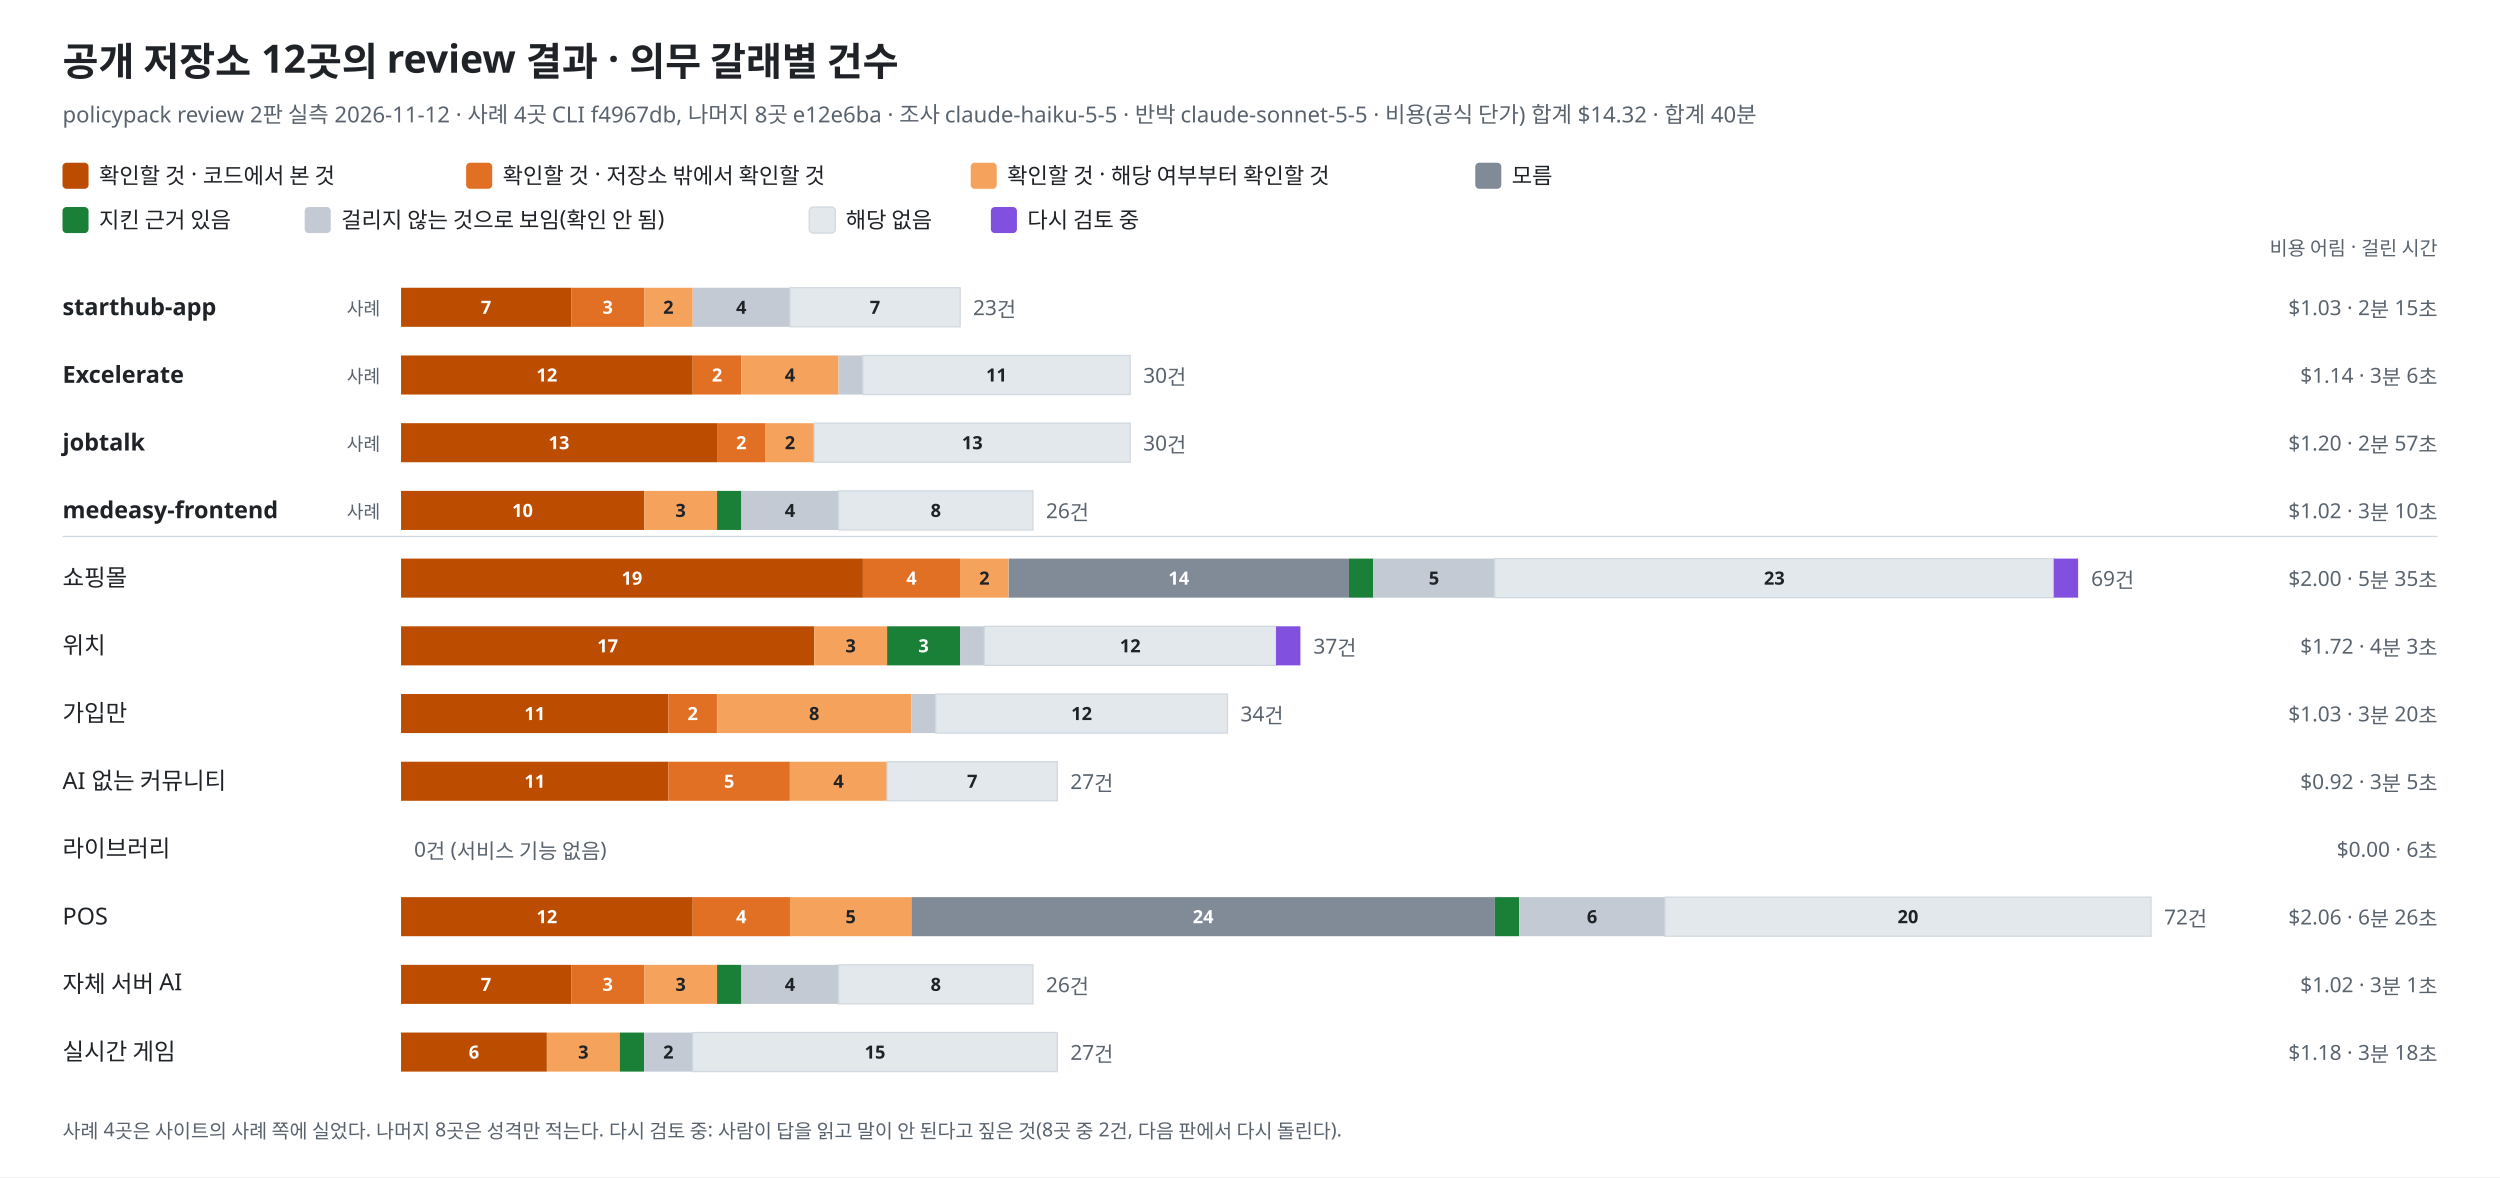
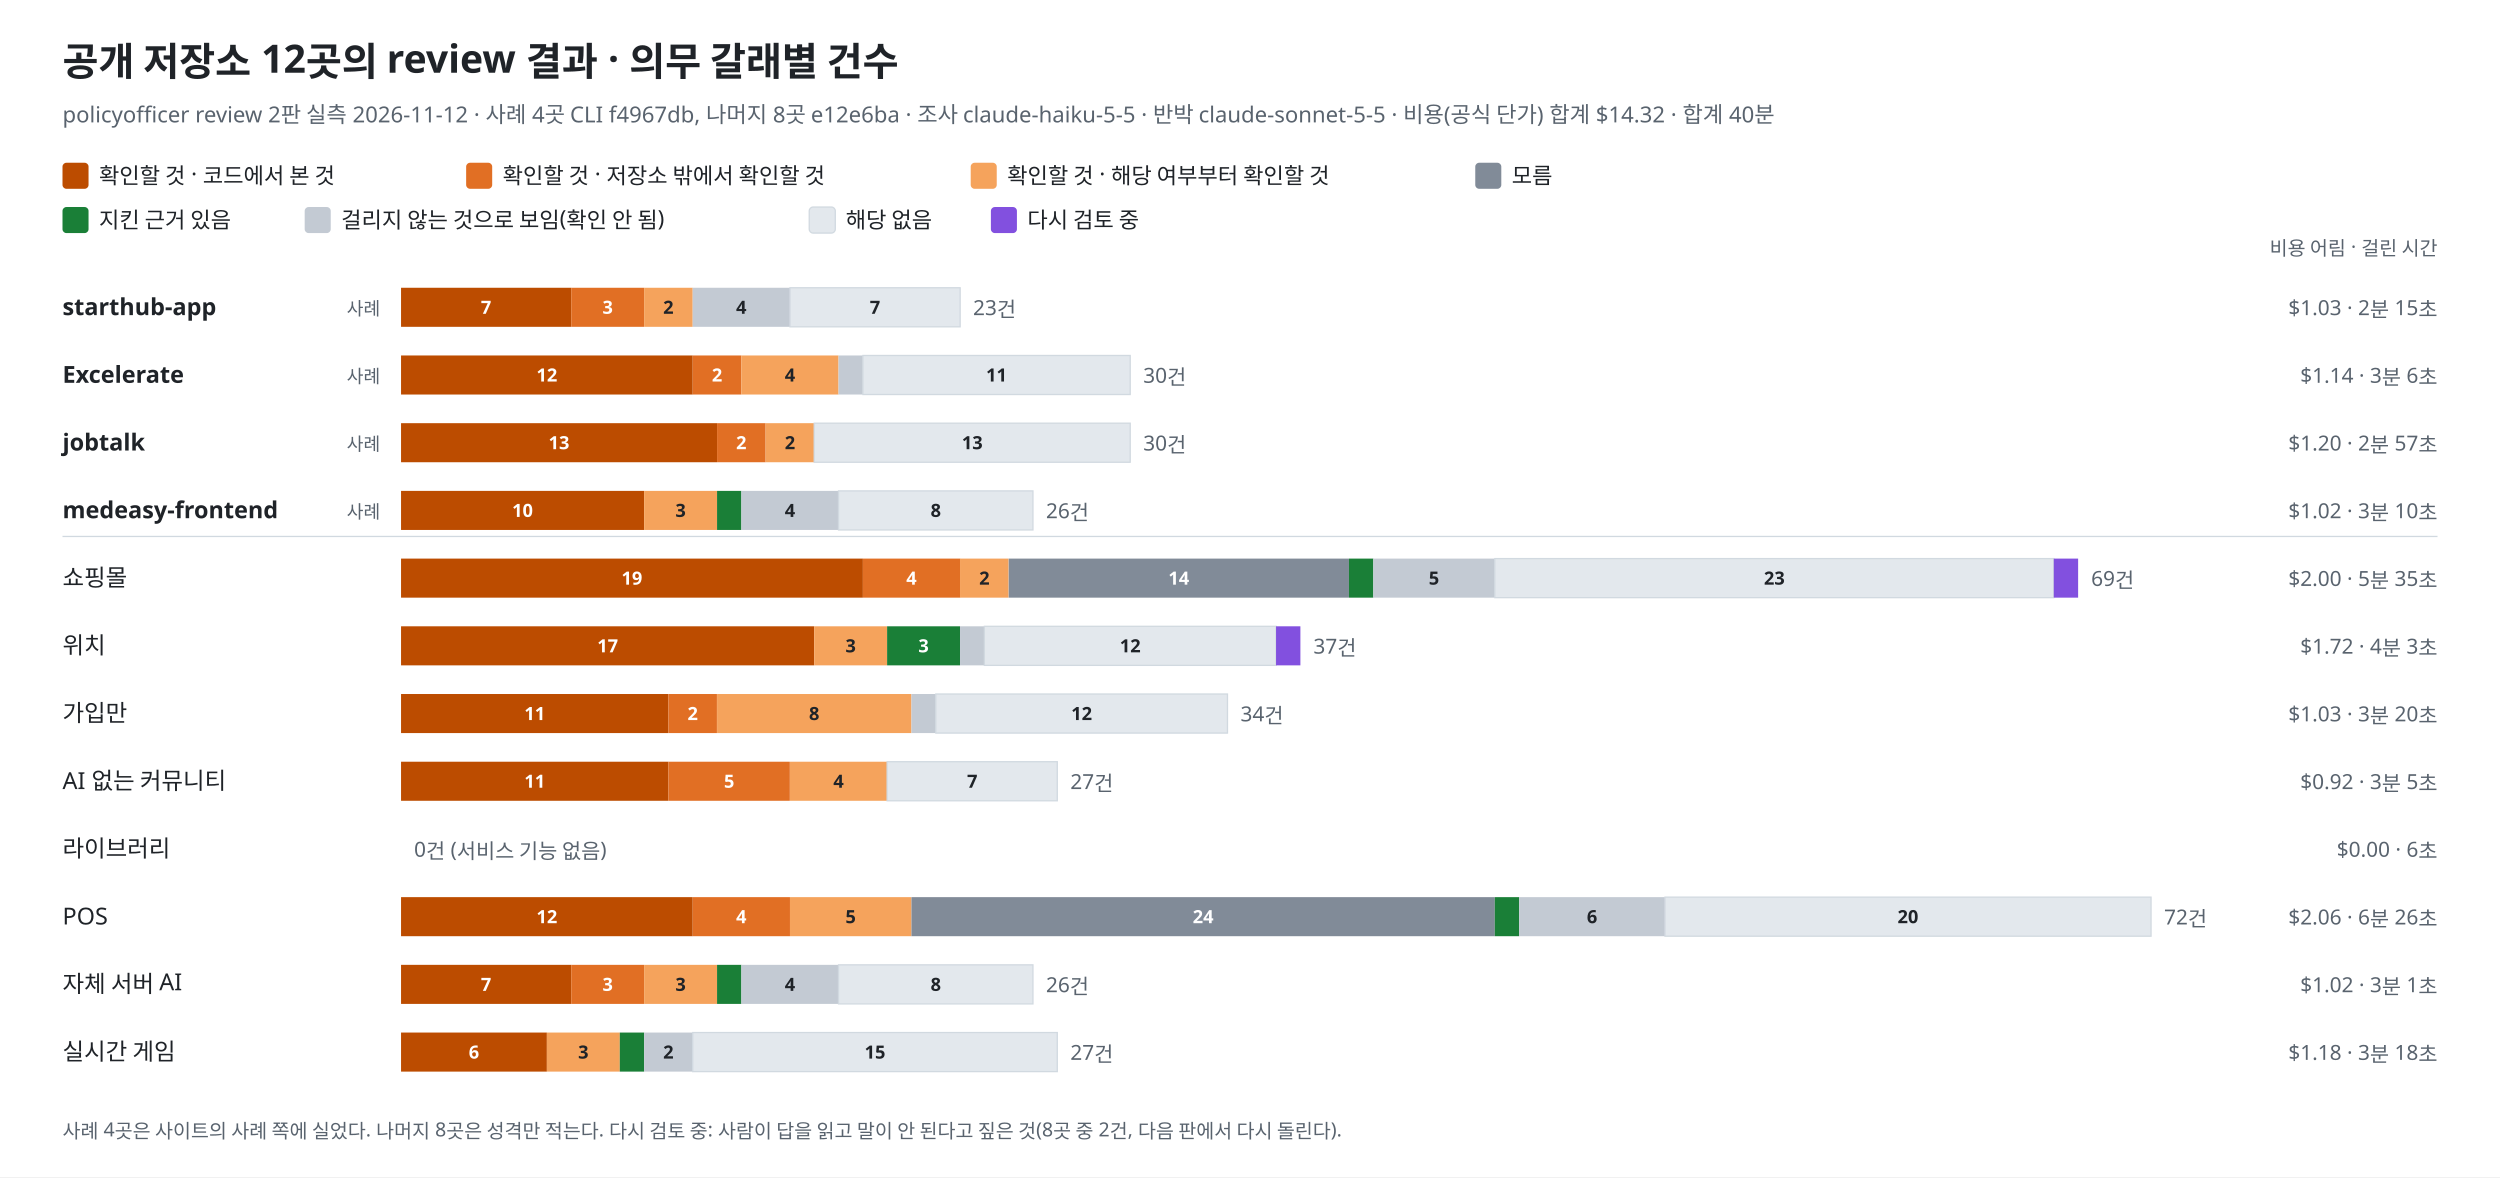
<svg xmlns="http://www.w3.org/2000/svg" width="1920" height="904" viewBox="0 0 1920 904" font-family="'Apple SD Gothic Neo', 'Malgun Gothic', 'Noto Sans KR', sans-serif">
  <rect width="1920" height="904" fill="#ffffff" />
  <text x="48" y="58" font-size="30" font-weight="700" fill="#1f2328">공개 저장소 12곳의 review 결과 · 의무 갈래별 건수</text>
-   <text x="48" y="94" font-size="17" fill="#59636e">policypack review 2판 실측 2026-11-12 · 사례 4곳 CLI f4967db, 나머지 8곳 e12e6ba · 조사 claude-haiku-5-5 · 반박 claude-sonnet-5-5 · 비용(공식 단가) 합계 $14.32 · 합계 40분</text>
+   <text x="48" y="94" font-size="17" fill="#59636e">policyofficer review 2판 실측 2026-11-12 · 사례 4곳 CLI f4967db, 나머지 8곳 e12e6ba · 조사 claude-haiku-5-5 · 반박 claude-sonnet-5-5 · 비용(공식 단가) 합계 $14.32 · 합계 40분</text>
  <rect x="48" y="125" width="20" height="20" rx="3" fill="#bc4c00" />
  <text x="76" y="141" font-size="17" fill="#1f2328">확인할 것 · 코드에서 본 것</text>
  <rect x="358" y="125" width="20" height="20" rx="3" fill="#e16f24" />
  <text x="386" y="141" font-size="17" fill="#1f2328">확인할 것 · 저장소 밖에서 확인할 것</text>
  <rect x="745.5" y="125" width="20" height="20" rx="3" fill="#f5a35c" />
  <text x="773.5" y="141" font-size="17" fill="#1f2328">확인할 것 · 해당 여부부터 확인할 것</text>
  <rect x="1133" y="125" width="20" height="20" rx="3" fill="#818b98" />
  <text x="1161" y="141" font-size="17" fill="#1f2328">모름</text>
  <rect x="48" y="159" width="20" height="20" rx="3" fill="#1a7f37" />
  <text x="76" y="175" font-size="17" fill="#1f2328">지킨 근거 있음</text>
  <rect x="234" y="159" width="20" height="20" rx="3" fill="#c3cad3" />
  <text x="262" y="175" font-size="17" fill="#1f2328">걸리지 않는 것으로 보임(확인 안 됨)</text>
  <rect x="621.5" y="159" width="20" height="20" rx="3" fill="#e3e8ed" stroke="#d1d9e0" />
  <text x="649.5" y="175" font-size="17" fill="#1f2328">해당 없음</text>
  <rect x="761" y="159" width="20" height="20" rx="3" fill="#8250df" />
  <text x="789" y="175" font-size="17" fill="#1f2328">다시 검토 중</text>
  <text x="1872" y="196" font-size="15" fill="#59636e" text-anchor="end">비용 어림 · 걸린 시간</text>
  <text x="48" y="242" font-size="18" font-weight="600" fill="#1f2328">starthub-app</text>
  <text x="292" y="242" font-size="14" fill="#59636e" text-anchor="end">사례</text>
  <rect x="308.0" y="221" width="130.7" height="30" fill="#bc4c00" />
  <text x="373.3" y="241" font-size="14" font-weight="600" text-anchor="middle" fill="#ffffff">7</text>
  <rect x="438.7" y="221" width="56.0" height="30" fill="#e16f24" />
  <text x="466.7" y="241" font-size="14" font-weight="600" text-anchor="middle" fill="#ffffff">3</text>
  <rect x="494.7" y="221" width="37.3" height="30" fill="#f5a35c" />
  <text x="513.3" y="241" font-size="14" font-weight="600" text-anchor="middle" fill="#1f2328">2</text>
  <rect x="532.0" y="221" width="74.7" height="30" fill="#c3cad3" />
  <text x="569.3" y="241" font-size="14" font-weight="600" text-anchor="middle" fill="#1f2328">4</text>
  <rect x="606.7" y="221" width="130.7" height="30" fill="#e3e8ed" stroke="#d1d9e0" />
  <text x="672.0" y="241" font-size="14" font-weight="600" text-anchor="middle" fill="#1f2328">7</text>
  <text x="747.3" y="242" font-size="16" fill="#59636e">23건</text>
  <text x="1872" y="242" font-size="16" fill="#59636e" text-anchor="end">$1.03 · 2분 15초</text>
  <text x="48" y="294" font-size="18" font-weight="600" fill="#1f2328">Excelerate</text>
  <text x="292" y="294" font-size="14" fill="#59636e" text-anchor="end">사례</text>
  <rect x="308.0" y="273" width="224.0" height="30" fill="#bc4c00" />
  <text x="420.0" y="293" font-size="14" font-weight="600" text-anchor="middle" fill="#ffffff">12</text>
  <rect x="532.0" y="273" width="37.3" height="30" fill="#e16f24" />
  <text x="550.7" y="293" font-size="14" font-weight="600" text-anchor="middle" fill="#ffffff">2</text>
  <rect x="569.3" y="273" width="74.7" height="30" fill="#f5a35c" />
  <text x="606.7" y="293" font-size="14" font-weight="600" text-anchor="middle" fill="#1f2328">4</text>
  <rect x="644.0" y="273" width="18.7" height="30" fill="#c3cad3" />
  <rect x="662.7" y="273" width="205.3" height="30" fill="#e3e8ed" stroke="#d1d9e0" />
  <text x="765.3" y="293" font-size="14" font-weight="600" text-anchor="middle" fill="#1f2328">11</text>
  <text x="878.0" y="294" font-size="16" fill="#59636e">30건</text>
  <text x="1872" y="294" font-size="16" fill="#59636e" text-anchor="end">$1.14 · 3분 6초</text>
  <text x="48" y="346" font-size="18" font-weight="600" fill="#1f2328">jobtalk</text>
  <text x="292" y="346" font-size="14" fill="#59636e" text-anchor="end">사례</text>
  <rect x="308.0" y="325" width="242.7" height="30" fill="#bc4c00" />
  <text x="429.3" y="345" font-size="14" font-weight="600" text-anchor="middle" fill="#ffffff">13</text>
  <rect x="550.7" y="325" width="37.3" height="30" fill="#e16f24" />
  <text x="569.3" y="345" font-size="14" font-weight="600" text-anchor="middle" fill="#ffffff">2</text>
  <rect x="588.0" y="325" width="37.3" height="30" fill="#f5a35c" />
  <text x="606.7" y="345" font-size="14" font-weight="600" text-anchor="middle" fill="#1f2328">2</text>
  <rect x="625.3" y="325" width="242.7" height="30" fill="#e3e8ed" stroke="#d1d9e0" />
  <text x="746.7" y="345" font-size="14" font-weight="600" text-anchor="middle" fill="#1f2328">13</text>
  <text x="878.0" y="346" font-size="16" fill="#59636e">30건</text>
  <text x="1872" y="346" font-size="16" fill="#59636e" text-anchor="end">$1.20 · 2분 57초</text>
  <text x="48" y="398" font-size="18" font-weight="600" fill="#1f2328">medeasy-frontend</text>
  <text x="292" y="398" font-size="14" fill="#59636e" text-anchor="end">사례</text>
  <rect x="308.0" y="377" width="186.7" height="30" fill="#bc4c00" />
  <text x="401.3" y="397" font-size="14" font-weight="600" text-anchor="middle" fill="#ffffff">10</text>
  <rect x="494.7" y="377" width="56.0" height="30" fill="#f5a35c" />
  <text x="522.7" y="397" font-size="14" font-weight="600" text-anchor="middle" fill="#1f2328">3</text>
  <rect x="550.7" y="377" width="18.7" height="30" fill="#1a7f37" />
  <rect x="569.3" y="377" width="74.7" height="30" fill="#c3cad3" />
  <text x="606.7" y="397" font-size="14" font-weight="600" text-anchor="middle" fill="#1f2328">4</text>
  <rect x="644.0" y="377" width="149.3" height="30" fill="#e3e8ed" stroke="#d1d9e0" />
  <text x="718.7" y="397" font-size="14" font-weight="600" text-anchor="middle" fill="#1f2328">8</text>
  <text x="803.3" y="398" font-size="16" fill="#59636e">26건</text>
  <text x="1872" y="398" font-size="16" fill="#59636e" text-anchor="end">$1.02 · 3분 10초</text>
  <line x1="48" x2="1872" y1="412" y2="412" stroke="#d1d9e0" />
  <text x="48" y="450" font-size="18" font-weight="400" fill="#1f2328">쇼핑몰</text>
  <rect x="308.0" y="429" width="354.7" height="30" fill="#bc4c00" />
  <text x="485.3" y="449" font-size="14" font-weight="600" text-anchor="middle" fill="#ffffff">19</text>
  <rect x="662.7" y="429" width="74.7" height="30" fill="#e16f24" />
  <text x="700.0" y="449" font-size="14" font-weight="600" text-anchor="middle" fill="#ffffff">4</text>
  <rect x="737.3" y="429" width="37.3" height="30" fill="#f5a35c" />
  <text x="756.0" y="449" font-size="14" font-weight="600" text-anchor="middle" fill="#1f2328">2</text>
  <rect x="774.7" y="429" width="261.3" height="30" fill="#818b98" />
  <text x="905.3" y="449" font-size="14" font-weight="600" text-anchor="middle" fill="#ffffff">14</text>
  <rect x="1036.0" y="429" width="18.7" height="30" fill="#1a7f37" />
  <rect x="1054.7" y="429" width="93.3" height="30" fill="#c3cad3" />
  <text x="1101.3" y="449" font-size="14" font-weight="600" text-anchor="middle" fill="#1f2328">5</text>
  <rect x="1148.0" y="429" width="429.3" height="30" fill="#e3e8ed" stroke="#d1d9e0" />
  <text x="1362.7" y="449" font-size="14" font-weight="600" text-anchor="middle" fill="#1f2328">23</text>
  <rect x="1577.3" y="429" width="18.7" height="30" fill="#8250df" />
  <text x="1606.0" y="450" font-size="16" fill="#59636e">69건</text>
  <text x="1872" y="450" font-size="16" fill="#59636e" text-anchor="end">$2.00 · 5분 35초</text>
  <text x="48" y="502" font-size="18" font-weight="400" fill="#1f2328">위치</text>
  <rect x="308.0" y="481" width="317.3" height="30" fill="#bc4c00" />
  <text x="466.7" y="501" font-size="14" font-weight="600" text-anchor="middle" fill="#ffffff">17</text>
  <rect x="625.3" y="481" width="56.0" height="30" fill="#f5a35c" />
  <text x="653.3" y="501" font-size="14" font-weight="600" text-anchor="middle" fill="#1f2328">3</text>
  <rect x="681.3" y="481" width="56.0" height="30" fill="#1a7f37" />
  <text x="709.3" y="501" font-size="14" font-weight="600" text-anchor="middle" fill="#ffffff">3</text>
  <rect x="737.3" y="481" width="18.7" height="30" fill="#c3cad3" />
  <rect x="756.0" y="481" width="224.0" height="30" fill="#e3e8ed" stroke="#d1d9e0" />
  <text x="868.0" y="501" font-size="14" font-weight="600" text-anchor="middle" fill="#1f2328">12</text>
  <rect x="980.0" y="481" width="18.7" height="30" fill="#8250df" />
  <text x="1008.7" y="502" font-size="16" fill="#59636e">37건</text>
  <text x="1872" y="502" font-size="16" fill="#59636e" text-anchor="end">$1.72 · 4분 3초</text>
  <text x="48" y="554" font-size="18" font-weight="400" fill="#1f2328">가입만</text>
  <rect x="308.0" y="533" width="205.3" height="30" fill="#bc4c00" />
  <text x="410.7" y="553" font-size="14" font-weight="600" text-anchor="middle" fill="#ffffff">11</text>
  <rect x="513.3" y="533" width="37.3" height="30" fill="#e16f24" />
  <text x="532.0" y="553" font-size="14" font-weight="600" text-anchor="middle" fill="#ffffff">2</text>
  <rect x="550.7" y="533" width="149.3" height="30" fill="#f5a35c" />
  <text x="625.3" y="553" font-size="14" font-weight="600" text-anchor="middle" fill="#1f2328">8</text>
  <rect x="700.0" y="533" width="18.7" height="30" fill="#c3cad3" />
  <rect x="718.7" y="533" width="224.0" height="30" fill="#e3e8ed" stroke="#d1d9e0" />
  <text x="830.7" y="553" font-size="14" font-weight="600" text-anchor="middle" fill="#1f2328">12</text>
  <text x="952.7" y="554" font-size="16" fill="#59636e">34건</text>
  <text x="1872" y="554" font-size="16" fill="#59636e" text-anchor="end">$1.03 · 3분 20초</text>
  <text x="48" y="606" font-size="18" font-weight="400" fill="#1f2328">AI 없는 커뮤니티</text>
  <rect x="308.0" y="585" width="205.3" height="30" fill="#bc4c00" />
  <text x="410.7" y="605" font-size="14" font-weight="600" text-anchor="middle" fill="#ffffff">11</text>
  <rect x="513.3" y="585" width="93.3" height="30" fill="#e16f24" />
  <text x="560.0" y="605" font-size="14" font-weight="600" text-anchor="middle" fill="#ffffff">5</text>
  <rect x="606.7" y="585" width="74.7" height="30" fill="#f5a35c" />
  <text x="644.0" y="605" font-size="14" font-weight="600" text-anchor="middle" fill="#1f2328">4</text>
  <rect x="681.3" y="585" width="130.7" height="30" fill="#e3e8ed" stroke="#d1d9e0" />
  <text x="746.7" y="605" font-size="14" font-weight="600" text-anchor="middle" fill="#1f2328">7</text>
  <text x="822.0" y="606" font-size="16" fill="#59636e">27건</text>
  <text x="1872" y="606" font-size="16" fill="#59636e" text-anchor="end">$0.92 · 3분 5초</text>
  <text x="48" y="658" font-size="18" font-weight="400" fill="#1f2328">라이브러리</text>
  <text x="318.0" y="658" font-size="16" fill="#59636e">0건 (서비스 기능 없음)</text>
  <text x="1872" y="658" font-size="16" fill="#59636e" text-anchor="end">$0.00 · 6초</text>
  <text x="48" y="710" font-size="18" font-weight="400" fill="#1f2328">POS</text>
  <rect x="308.0" y="689" width="224.0" height="30" fill="#bc4c00" />
  <text x="420.0" y="709" font-size="14" font-weight="600" text-anchor="middle" fill="#ffffff">12</text>
  <rect x="532.0" y="689" width="74.7" height="30" fill="#e16f24" />
  <text x="569.3" y="709" font-size="14" font-weight="600" text-anchor="middle" fill="#ffffff">4</text>
  <rect x="606.7" y="689" width="93.3" height="30" fill="#f5a35c" />
  <text x="653.3" y="709" font-size="14" font-weight="600" text-anchor="middle" fill="#1f2328">5</text>
  <rect x="700.0" y="689" width="448.0" height="30" fill="#818b98" />
  <text x="924.0" y="709" font-size="14" font-weight="600" text-anchor="middle" fill="#ffffff">24</text>
  <rect x="1148.0" y="689" width="18.7" height="30" fill="#1a7f37" />
  <rect x="1166.7" y="689" width="112.0" height="30" fill="#c3cad3" />
  <text x="1222.7" y="709" font-size="14" font-weight="600" text-anchor="middle" fill="#1f2328">6</text>
  <rect x="1278.7" y="689" width="373.3" height="30" fill="#e3e8ed" stroke="#d1d9e0" />
  <text x="1465.3" y="709" font-size="14" font-weight="600" text-anchor="middle" fill="#1f2328">20</text>
  <text x="1662.0" y="710" font-size="16" fill="#59636e">72건</text>
  <text x="1872" y="710" font-size="16" fill="#59636e" text-anchor="end">$2.06 · 6분 26초</text>
  <text x="48" y="762" font-size="18" font-weight="400" fill="#1f2328">자체 서버 AI</text>
  <rect x="308.0" y="741" width="130.7" height="30" fill="#bc4c00" />
  <text x="373.3" y="761" font-size="14" font-weight="600" text-anchor="middle" fill="#ffffff">7</text>
  <rect x="438.7" y="741" width="56.0" height="30" fill="#e16f24" />
  <text x="466.7" y="761" font-size="14" font-weight="600" text-anchor="middle" fill="#ffffff">3</text>
  <rect x="494.7" y="741" width="56.0" height="30" fill="#f5a35c" />
  <text x="522.7" y="761" font-size="14" font-weight="600" text-anchor="middle" fill="#1f2328">3</text>
  <rect x="550.7" y="741" width="18.7" height="30" fill="#1a7f37" />
  <rect x="569.3" y="741" width="74.7" height="30" fill="#c3cad3" />
  <text x="606.7" y="761" font-size="14" font-weight="600" text-anchor="middle" fill="#1f2328">4</text>
  <rect x="644.0" y="741" width="149.3" height="30" fill="#e3e8ed" stroke="#d1d9e0" />
  <text x="718.7" y="761" font-size="14" font-weight="600" text-anchor="middle" fill="#1f2328">8</text>
  <text x="803.3" y="762" font-size="16" fill="#59636e">26건</text>
  <text x="1872" y="762" font-size="16" fill="#59636e" text-anchor="end">$1.02 · 3분 1초</text>
  <text x="48" y="814" font-size="18" font-weight="400" fill="#1f2328">실시간 게임</text>
  <rect x="308.0" y="793" width="112.0" height="30" fill="#bc4c00" />
  <text x="364.0" y="813" font-size="14" font-weight="600" text-anchor="middle" fill="#ffffff">6</text>
  <rect x="420.0" y="793" width="56.0" height="30" fill="#f5a35c" />
  <text x="448.0" y="813" font-size="14" font-weight="600" text-anchor="middle" fill="#1f2328">3</text>
  <rect x="476.0" y="793" width="18.7" height="30" fill="#1a7f37" />
  <rect x="494.7" y="793" width="37.3" height="30" fill="#c3cad3" />
  <text x="513.3" y="813" font-size="14" font-weight="600" text-anchor="middle" fill="#1f2328">2</text>
  <rect x="532.0" y="793" width="280.0" height="30" fill="#e3e8ed" stroke="#d1d9e0" />
  <text x="672.0" y="813" font-size="14" font-weight="600" text-anchor="middle" fill="#1f2328">15</text>
  <text x="822.0" y="814" font-size="16" fill="#59636e">27건</text>
  <text x="1872" y="814" font-size="16" fill="#59636e" text-anchor="end">$1.18 · 3분 18초</text>
  <text x="48" y="874" font-size="15" fill="#59636e">사례 4곳은 사이트의 사례 쪽에 실었다. 나머지 8곳은 성격만 적는다. 다시 검토 중: 사람이 답을 읽고 말이 안 된다고 짚은 것(8곳 중 2건, 다음 판에서 다시 돌린다).</text>
</svg>
